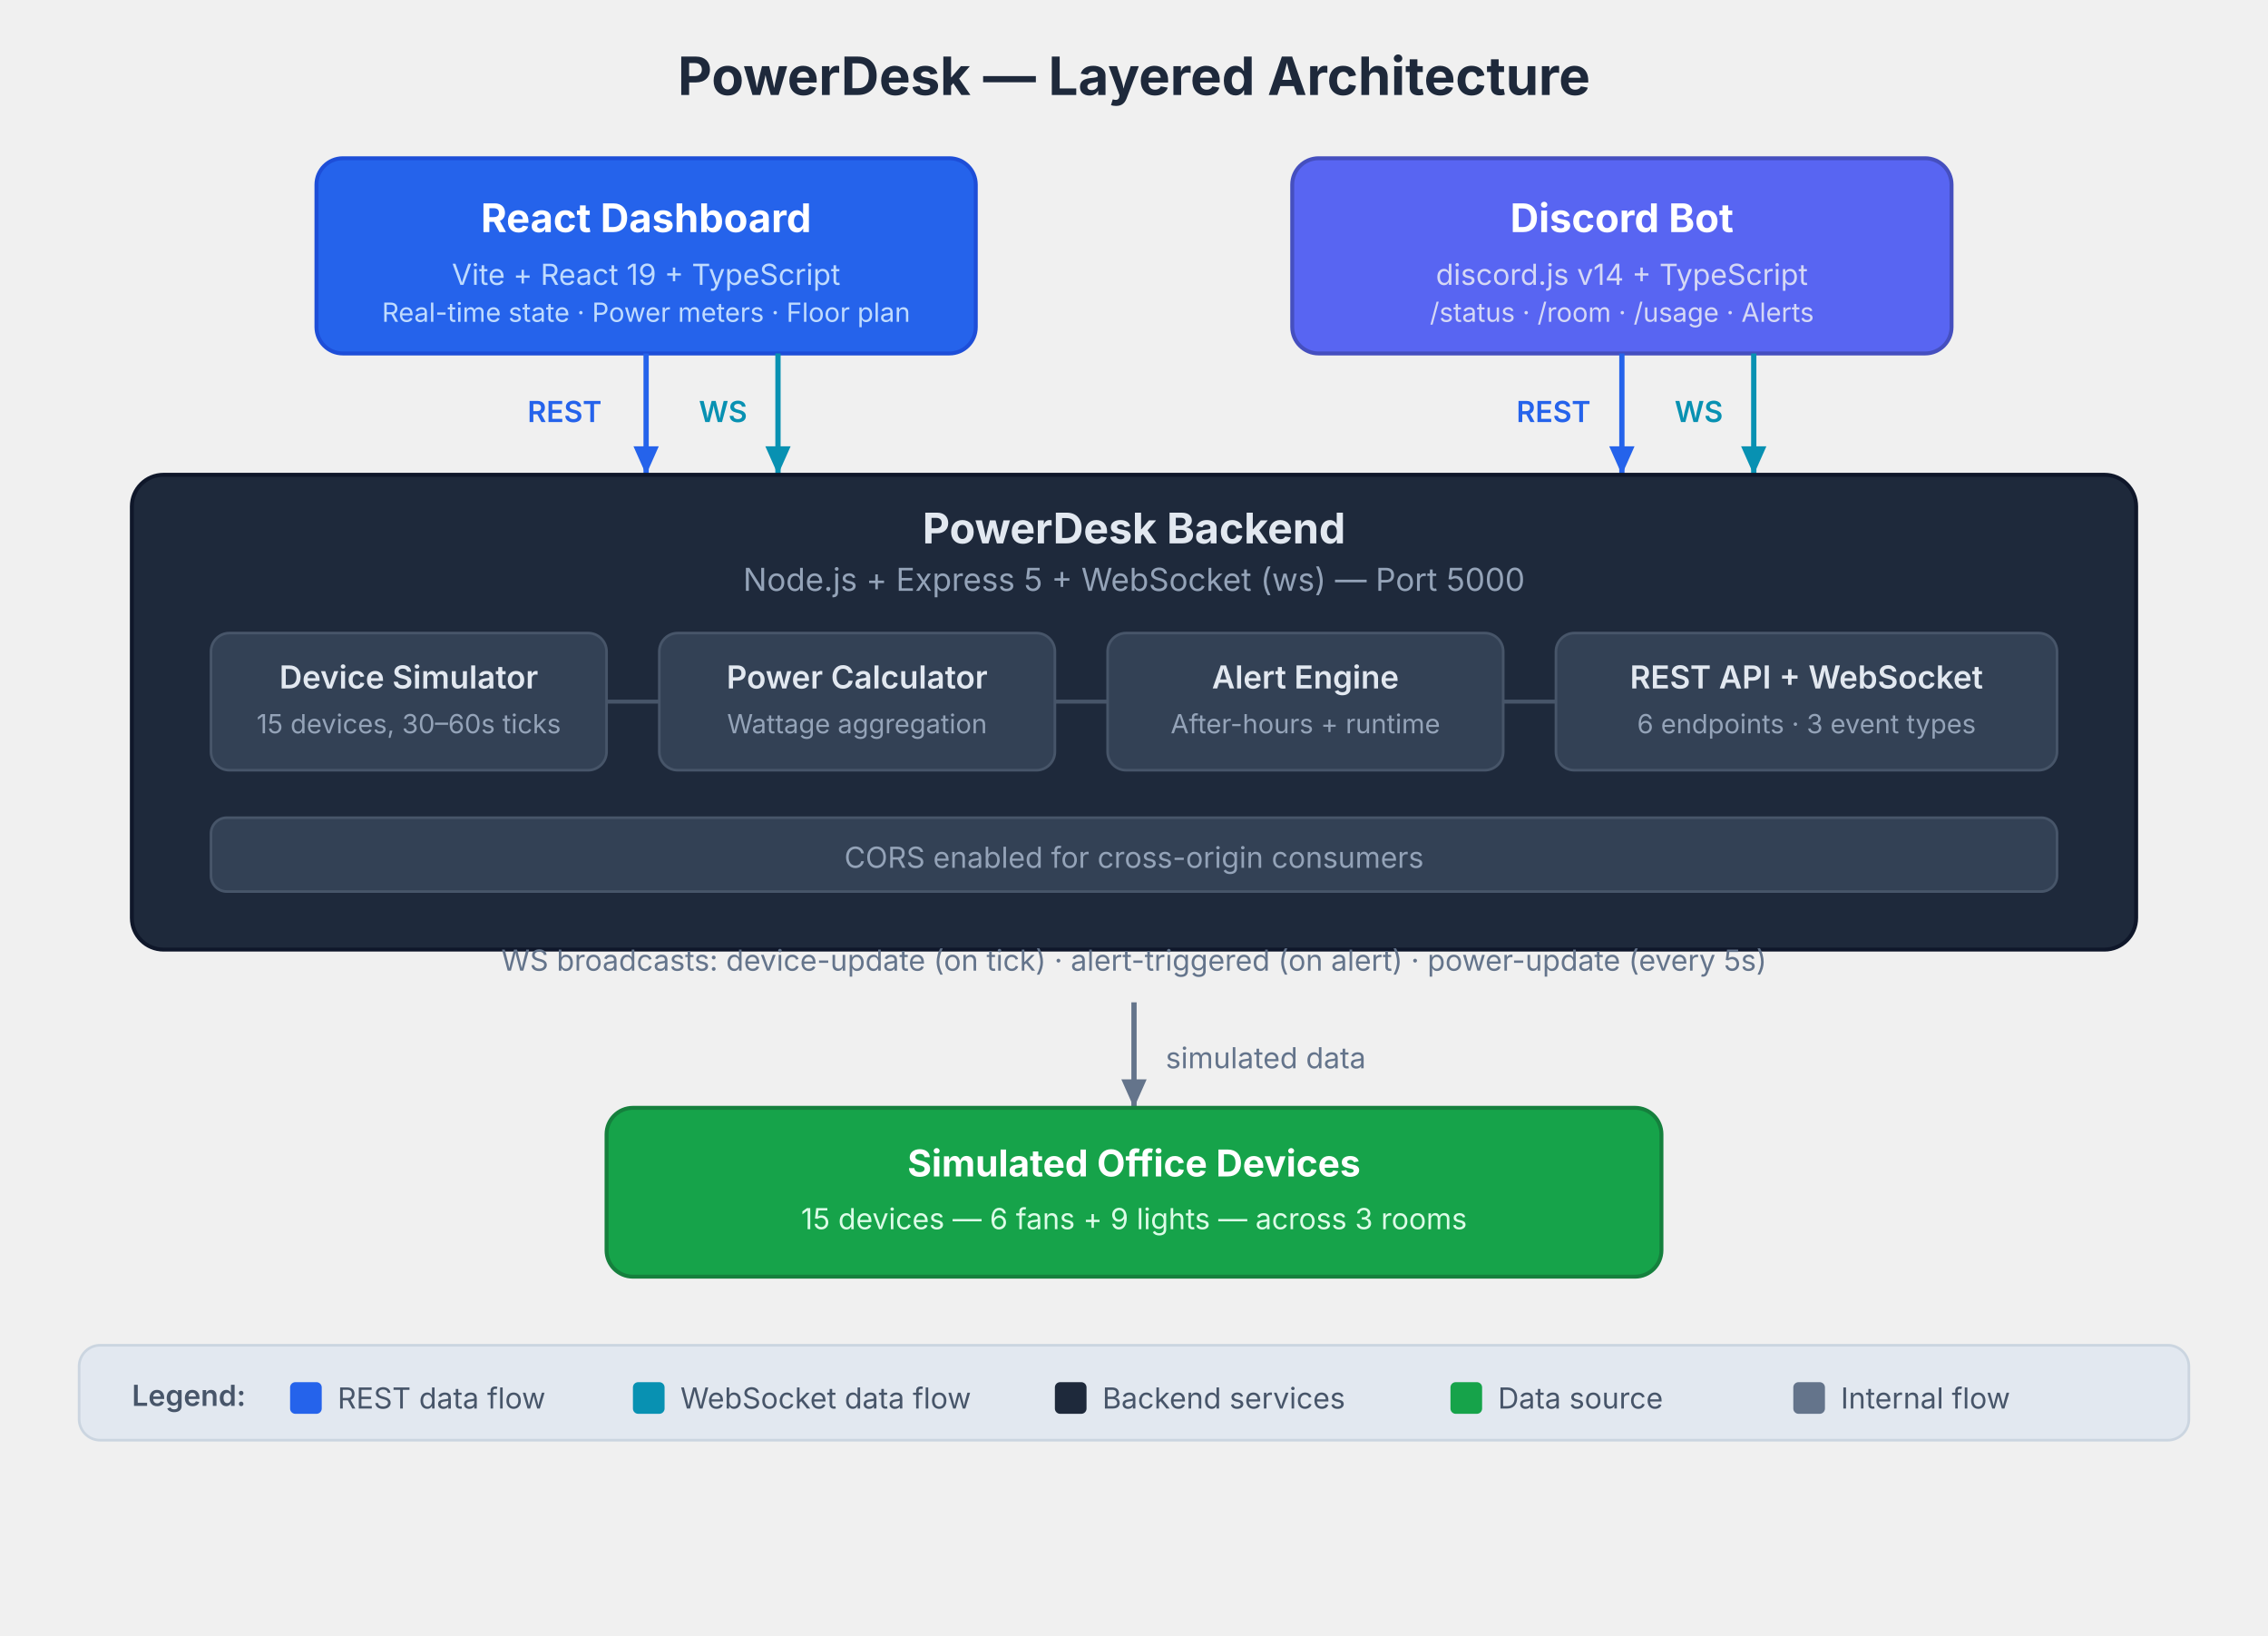
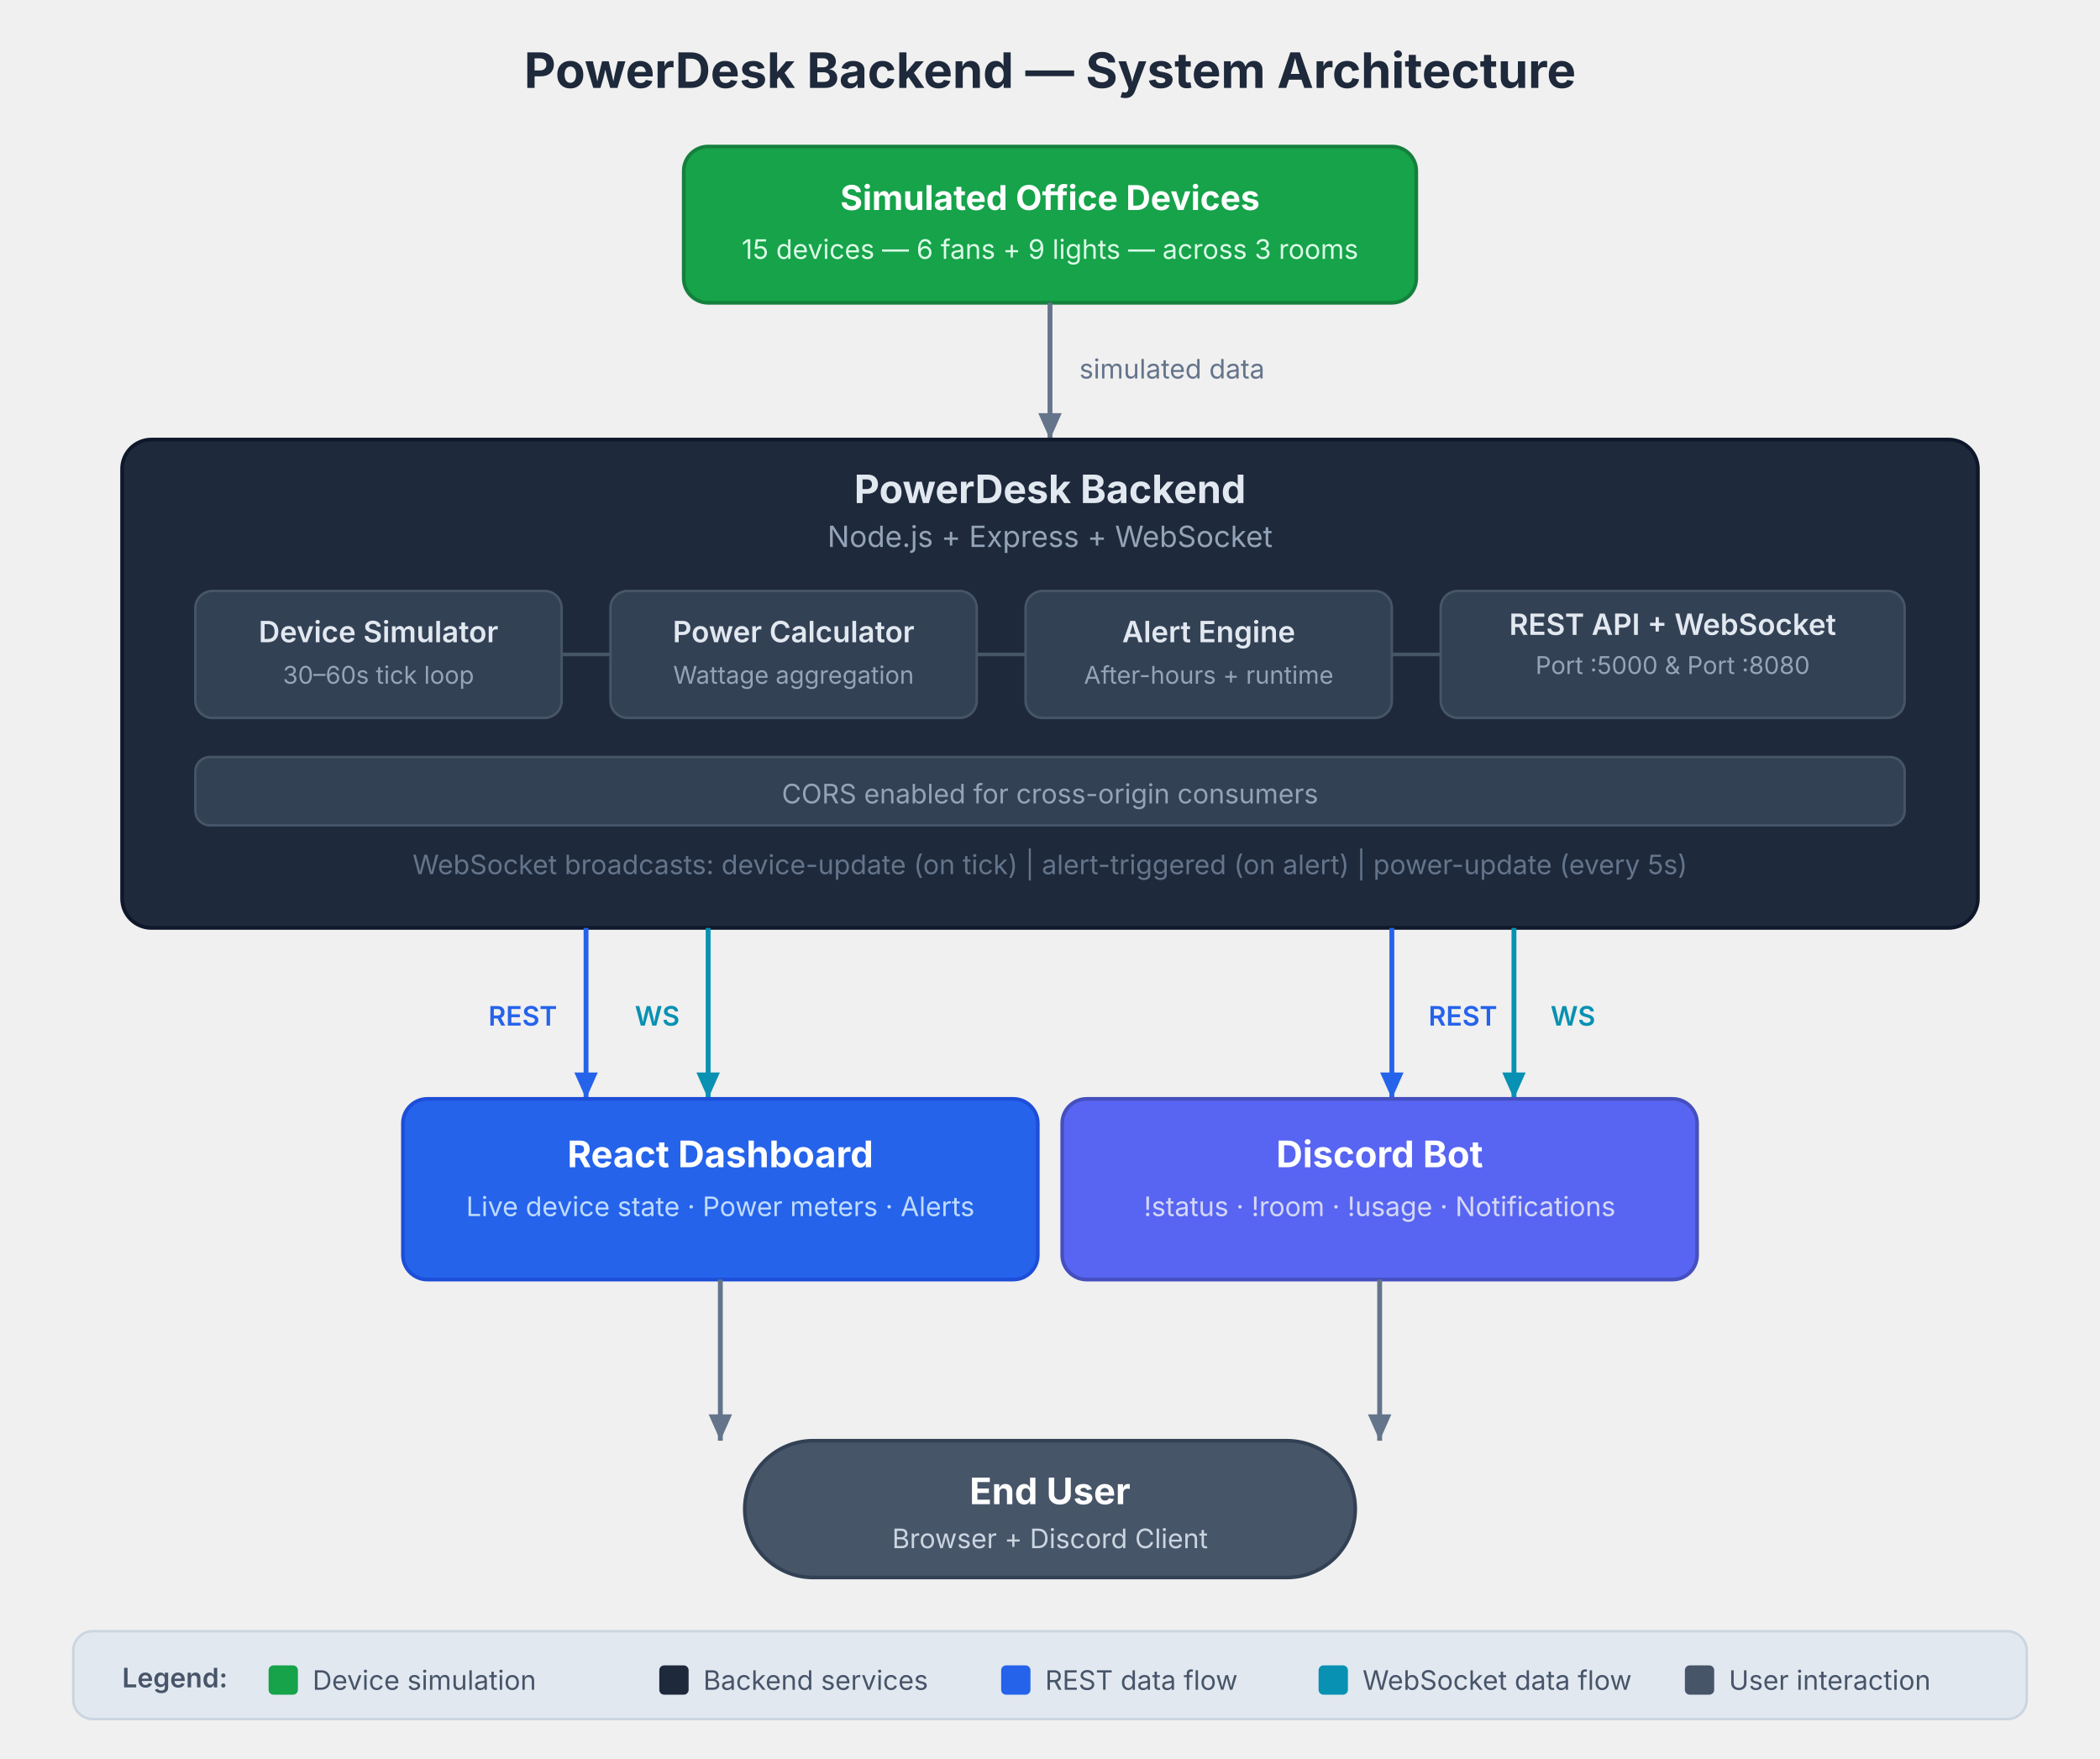
- <svg xmlns="http://www.w3.org/2000/svg" viewBox="0 0 860 620" width="100%" style="background:#f7f8fa;border-radius:10px" font-family="system-ui,-apple-system,sans-serif">
+ <svg xmlns="http://www.w3.org/2000/svg" viewBox="0 0 860 720" width="100%" max-width="860" style="background:#f7f8fa;border-radius:10px" font-family="system-ui,-apple-system,sans-serif">
  <defs>
    <marker id="arrow" viewBox="0 0 10 10" refX="9" refY="5" markerWidth="6" markerHeight="6" orient="auto">
      <path d="M0,1 L9,5 L0,9" fill="#64748b" />
    </marker>
-     <marker id="arrow-blue" viewBox="0 0 10 10" refX="9" refY="5" markerWidth="6" markerHeight="6" orient="auto">
+     <marker id="arrow-rest" viewBox="0 0 10 10" refX="9" refY="5" markerWidth="6" markerHeight="6" orient="auto">
      <path d="M0,1 L9,5 L0,9" fill="#2563eb" />
    </marker>
-     <marker id="arrow-cyan" viewBox="0 0 10 10" refX="9" refY="5" markerWidth="6" markerHeight="6" orient="auto">
+     <marker id="arrow-ws" viewBox="0 0 10 10" refX="9" refY="5" markerWidth="6" markerHeight="6" orient="auto">
      <path d="M0,1 L9,5 L0,9" fill="#0891b2" />
    </marker>
  </defs>
-   <text x="430" y="36" text-anchor="middle" font-size="20" font-weight="700" fill="#1e293b">PowerDesk — Layered Architecture</text>
-   <rect x="120" y="60" width="250" height="74" rx="10" fill="#2563eb" stroke="#1d4ed8" stroke-width="1.5" />
-   <text x="245" y="88" text-anchor="middle" font-size="15" font-weight="700" fill="#fff">React Dashboard</text>
-   <text x="245" y="108" text-anchor="middle" font-size="11" fill="#bfdbfe">Vite + React 19 + TypeScript</text>
-   <text x="245" y="122" text-anchor="middle" font-size="10" fill="#bfdbfe">Real-time state · Power meters · Floor plan</text>
-   <rect x="490" y="60" width="250" height="74" rx="10" fill="#5865F2" stroke="#454FBF" stroke-width="1.5" />
-   <text x="615" y="88" text-anchor="middle" font-size="15" font-weight="700" fill="#fff">Discord Bot</text>
-   <text x="615" y="108" text-anchor="middle" font-size="11" fill="#d5d8f5">discord.js v14 + TypeScript</text>
-   <text x="615" y="122" text-anchor="middle" font-size="10" fill="#d5d8f5">/status · /room · /usage · Alerts</text>
-   <line x1="245" y1="134" x2="245" y2="180" stroke="#2563eb" stroke-width="2" marker-end="url(#arrow-blue)" />
-   <text x="200" y="160" font-size="11" font-weight="600" fill="#2563eb">REST</text>
-   <line x1="295" y1="134" x2="295" y2="180" stroke="#0891b2" stroke-width="2" marker-end="url(#arrow-cyan)" />
-   <text x="265" y="160" font-size="11" font-weight="600" fill="#0891b2">WS</text>
-   <line x1="615" y1="134" x2="615" y2="180" stroke="#2563eb" stroke-width="2" marker-end="url(#arrow-blue)" />
-   <text x="575" y="160" font-size="11" font-weight="600" fill="#2563eb">REST</text>
-   <line x1="665" y1="134" x2="665" y2="180" stroke="#0891b2" stroke-width="2" marker-end="url(#arrow-cyan)" />
-   <text x="635" y="160" font-size="11" font-weight="600" fill="#0891b2">WS</text>
-   <rect x="50" y="180" width="760" height="180" rx="12" fill="#1e293b" stroke="#0f172a" stroke-width="1.5" />
+   <text x="430" y="36" text-anchor="middle" font-size="20" font-weight="700" fill="#1e293b">PowerDesk Backend — System Architecture</text>
+   <rect x="280" y="60" width="300" height="64" rx="10" fill="#16a34a" stroke="#15803d" stroke-width="1.5" />
+   <text x="430" y="86" text-anchor="middle" font-size="14" font-weight="700" fill="#fff">Simulated Office Devices</text>
+   <text x="430" y="106" text-anchor="middle" font-size="11" fill="#dcfce7">15 devices — 6 fans + 9 lights — across 3 rooms</text>
+   <line x1="430" y1="124" x2="430" y2="180" stroke="#64748b" stroke-width="2" marker-end="url(#arrow)" />
+   <text x="442" y="155" font-size="11" fill="#64748b">simulated data</text>
+   <rect x="50" y="180" width="760" height="200" rx="12" fill="#1e293b" stroke="#0f172a" stroke-width="1.5" />
  <text x="430" y="206" text-anchor="middle" font-size="16" font-weight="700" fill="#e2e8f0">PowerDesk Backend</text>
-   <text x="430" y="224" text-anchor="middle" font-size="12" fill="#94a3b8">Node.js + Express 5 + WebSocket (ws) — Port 5000</text>
-   <rect x="80" y="240" width="150" height="52" rx="7" fill="#334155" stroke="#475569" stroke-width="1" />
-   <text x="155" y="261" text-anchor="middle" font-size="12" font-weight="600" fill="#e2e8f0">Device Simulator</text>
-   <text x="155" y="278" text-anchor="middle" font-size="10" fill="#94a3b8">15 devices, 30–60s ticks</text>
-   <rect x="250" y="240" width="150" height="52" rx="7" fill="#334155" stroke="#475569" stroke-width="1" />
-   <text x="325" y="261" text-anchor="middle" font-size="12" font-weight="600" fill="#e2e8f0">Power Calculator</text>
-   <text x="325" y="278" text-anchor="middle" font-size="10" fill="#94a3b8">Wattage aggregation</text>
-   <rect x="420" y="240" width="150" height="52" rx="7" fill="#334155" stroke="#475569" stroke-width="1" />
-   <text x="495" y="261" text-anchor="middle" font-size="12" font-weight="600" fill="#e2e8f0">Alert Engine</text>
-   <text x="495" y="278" text-anchor="middle" font-size="10" fill="#94a3b8">After-hours + runtime</text>
-   <rect x="590" y="240" width="190" height="52" rx="7" fill="#334155" stroke="#475569" stroke-width="1" />
-   <text x="685" y="261" text-anchor="middle" font-size="12" font-weight="600" fill="#e2e8f0">REST API + WebSocket</text>
-   <text x="685" y="278" text-anchor="middle" font-size="10" fill="#94a3b8">6 endpoints · 3 event types</text>
-   <line x1="230" y1="266" x2="250" y2="266" stroke="#475569" stroke-width="1.5" />
-   <line x1="400" y1="266" x2="420" y2="266" stroke="#475569" stroke-width="1.5" />
-   <line x1="570" y1="266" x2="590" y2="266" stroke="#475569" stroke-width="1.5" />
+   <text x="430" y="224" text-anchor="middle" font-size="12" fill="#94a3b8">Node.js + Express + WebSocket</text>
+   <rect x="80" y="242" width="150" height="52" rx="7" fill="#334155" stroke="#475569" stroke-width="1" />
+   <text x="155" y="263" text-anchor="middle" font-size="12" font-weight="600" fill="#e2e8f0">Device Simulator</text>
+   <text x="155" y="280" text-anchor="middle" font-size="10" fill="#94a3b8">30–60s tick loop</text>
+   <rect x="250" y="242" width="150" height="52" rx="7" fill="#334155" stroke="#475569" stroke-width="1" />
+   <text x="325" y="263" text-anchor="middle" font-size="12" font-weight="600" fill="#e2e8f0">Power Calculator</text>
+   <text x="325" y="280" text-anchor="middle" font-size="10" fill="#94a3b8">Wattage aggregation</text>
+   <rect x="420" y="242" width="150" height="52" rx="7" fill="#334155" stroke="#475569" stroke-width="1" />
+   <text x="495" y="263" text-anchor="middle" font-size="12" font-weight="600" fill="#e2e8f0">Alert Engine</text>
+   <text x="495" y="280" text-anchor="middle" font-size="10" fill="#94a3b8">After-hours + runtime</text>
+   <rect x="590" y="242" width="190" height="52" rx="7" fill="#334155" stroke="#475569" stroke-width="1" />
+   <text x="685" y="260" text-anchor="middle" font-size="12" font-weight="600" fill="#e2e8f0">REST API + WebSocket</text>
+   <text x="685" y="276" text-anchor="middle" font-size="10" fill="#94a3b8">Port :5000 &amp; Port :8080</text>
  <rect x="80" y="310" width="700" height="28" rx="6" fill="#334155" stroke="#475569" stroke-width="1" />
  <text x="430" y="329" text-anchor="middle" font-size="11" fill="#94a3b8">CORS enabled for cross-origin consumers</text>
-   <text x="430" y="368" text-anchor="middle" font-size="11" fill="#64748b">WS broadcasts: device-update (on tick) · alert-triggered (on alert) · power-update (every 5s)</text>
-   <line x1="430" y1="380" x2="430" y2="420" stroke="#64748b" stroke-width="2" marker-end="url(#arrow)" />
-   <text x="442" y="405" font-size="11" fill="#64748b">simulated data</text>
-   <rect x="230" y="420" width="400" height="64" rx="10" fill="#16a34a" stroke="#15803d" stroke-width="1.5" />
-   <text x="430" y="446" text-anchor="middle" font-size="14" font-weight="700" fill="#fff">Simulated Office Devices</text>
-   <text x="430" y="466" text-anchor="middle" font-size="11" fill="#dcfce7">15 devices — 6 fans + 9 lights — across 3 rooms</text>
-   <rect x="30" y="510" width="800" height="36" rx="8" fill="#e2e8f0" stroke="#cbd5e0" stroke-width="1" />
-   <text x="50" y="533" font-size="11" font-weight="600" fill="#475569">Legend:</text>
-   <rect x="110" y="524" width="12" height="12" rx="2" fill="#2563eb" />
-   <text x="128" y="534" font-size="11" fill="#475569">REST data flow</text>
-   <rect x="240" y="524" width="12" height="12" rx="2" fill="#0891b2" />
-   <text x="258" y="534" font-size="11" fill="#475569">WebSocket data flow</text>
-   <rect x="400" y="524" width="12" height="12" rx="2" fill="#1e293b" />
-   <text x="418" y="534" font-size="11" fill="#475569">Backend services</text>
-   <rect x="550" y="524" width="12" height="12" rx="2" fill="#16a34a" />
-   <text x="568" y="534" font-size="11" fill="#475569">Data source</text>
-   <rect x="680" y="524" width="12" height="12" rx="2" fill="#64748b" />
-   <text x="698" y="534" font-size="11" fill="#475569">Internal flow</text>
+   <line x1="230" y1="268" x2="250" y2="268" stroke="#475569" stroke-width="1.5" />
+   <line x1="400" y1="268" x2="420" y2="268" stroke="#475569" stroke-width="1.5" />
+   <line x1="570" y1="268" x2="590" y2="268" stroke="#475569" stroke-width="1.5" />
+   <text x="430" y="358" text-anchor="middle" font-size="11" fill="#64748b">WebSocket broadcasts: device-update (on tick)  |  alert-triggered (on alert)  |  power-update (every 5s)</text>
+   <line x1="240" y1="380" x2="240" y2="450" stroke="#2563eb" stroke-width="2" marker-end="url(#arrow-rest)" />
+   <text x="200" y="420" font-size="11" font-weight="600" fill="#2563eb">REST</text>
+   <line x1="290" y1="380" x2="290" y2="450" stroke="#0891b2" stroke-width="2" marker-end="url(#arrow-ws)" />
+   <text x="260" y="420" font-size="11" font-weight="600" fill="#0891b2">WS</text>
+   <line x1="570" y1="380" x2="570" y2="450" stroke="#2563eb" stroke-width="2" marker-end="url(#arrow-rest)" />
+   <text x="585" y="420" font-size="11" font-weight="600" fill="#2563eb">REST</text>
+   <line x1="620" y1="380" x2="620" y2="450" stroke="#0891b2" stroke-width="2" marker-end="url(#arrow-ws)" />
+   <text x="635" y="420" font-size="11" font-weight="600" fill="#0891b2">WS</text>
+   <rect x="165" y="450" width="260" height="74" rx="10" fill="#2563eb" stroke="#1d4ed8" stroke-width="1.5" />
+   <text x="295" y="478" text-anchor="middle" font-size="15" font-weight="700" fill="#fff">React Dashboard</text>
+   <text x="295" y="498" text-anchor="middle" font-size="11" fill="#bfdbfe">Live device state · Power meters · Alerts</text>
+   <rect x="435" y="450" width="260" height="74" rx="10" fill="#5865F2" stroke="#454FBF" stroke-width="1.5" />
+   <text x="565" y="478" text-anchor="middle" font-size="15" font-weight="700" fill="#fff">Discord Bot</text>
+   <text x="565" y="498" text-anchor="middle" font-size="11" fill="#d5d8f5">!status · !room · !usage · Notifications</text>
+   <line x1="295" y1="524" x2="295" y2="590" stroke="#64748b" stroke-width="2" marker-end="url(#arrow)" />
+   <line x1="565" y1="524" x2="565" y2="590" stroke="#64748b" stroke-width="2" marker-end="url(#arrow)" />
+   <rect x="305" y="590" width="250" height="56" rx="28" fill="#475569" stroke="#334155" stroke-width="1.5" />
+   <text x="430" y="616" text-anchor="middle" font-size="15" font-weight="700" fill="#fff">End User</text>
+   <text x="430" y="634" text-anchor="middle" font-size="11" fill="#cbd5e0">Browser + Discord Client</text>
+   <rect x="30" y="668" width="800" height="36" rx="8" fill="#e2e8f0" stroke="#cbd5e0" stroke-width="1" />
+   <text x="50" y="691" font-size="11" font-weight="600" fill="#475569">Legend:</text>
+   <rect x="110" y="682" width="12" height="12" rx="2" fill="#16a34a" />
+   <text x="128" y="692" font-size="11" fill="#475569">Device simulation</text>
+   <rect x="270" y="682" width="12" height="12" rx="2" fill="#1e293b" />
+   <text x="288" y="692" font-size="11" fill="#475569">Backend services</text>
+   <rect x="410" y="682" width="12" height="12" rx="2" fill="#2563eb" />
+   <text x="428" y="692" font-size="11" fill="#475569">REST data flow</text>
+   <rect x="540" y="682" width="12" height="12" rx="2" fill="#0891b2" />
+   <text x="558" y="692" font-size="11" fill="#475569">WebSocket data flow</text>
+   <rect x="690" y="682" width="12" height="12" rx="2" fill="#475569" />
+   <text x="708" y="692" font-size="11" fill="#475569">User interaction</text>
</svg>
